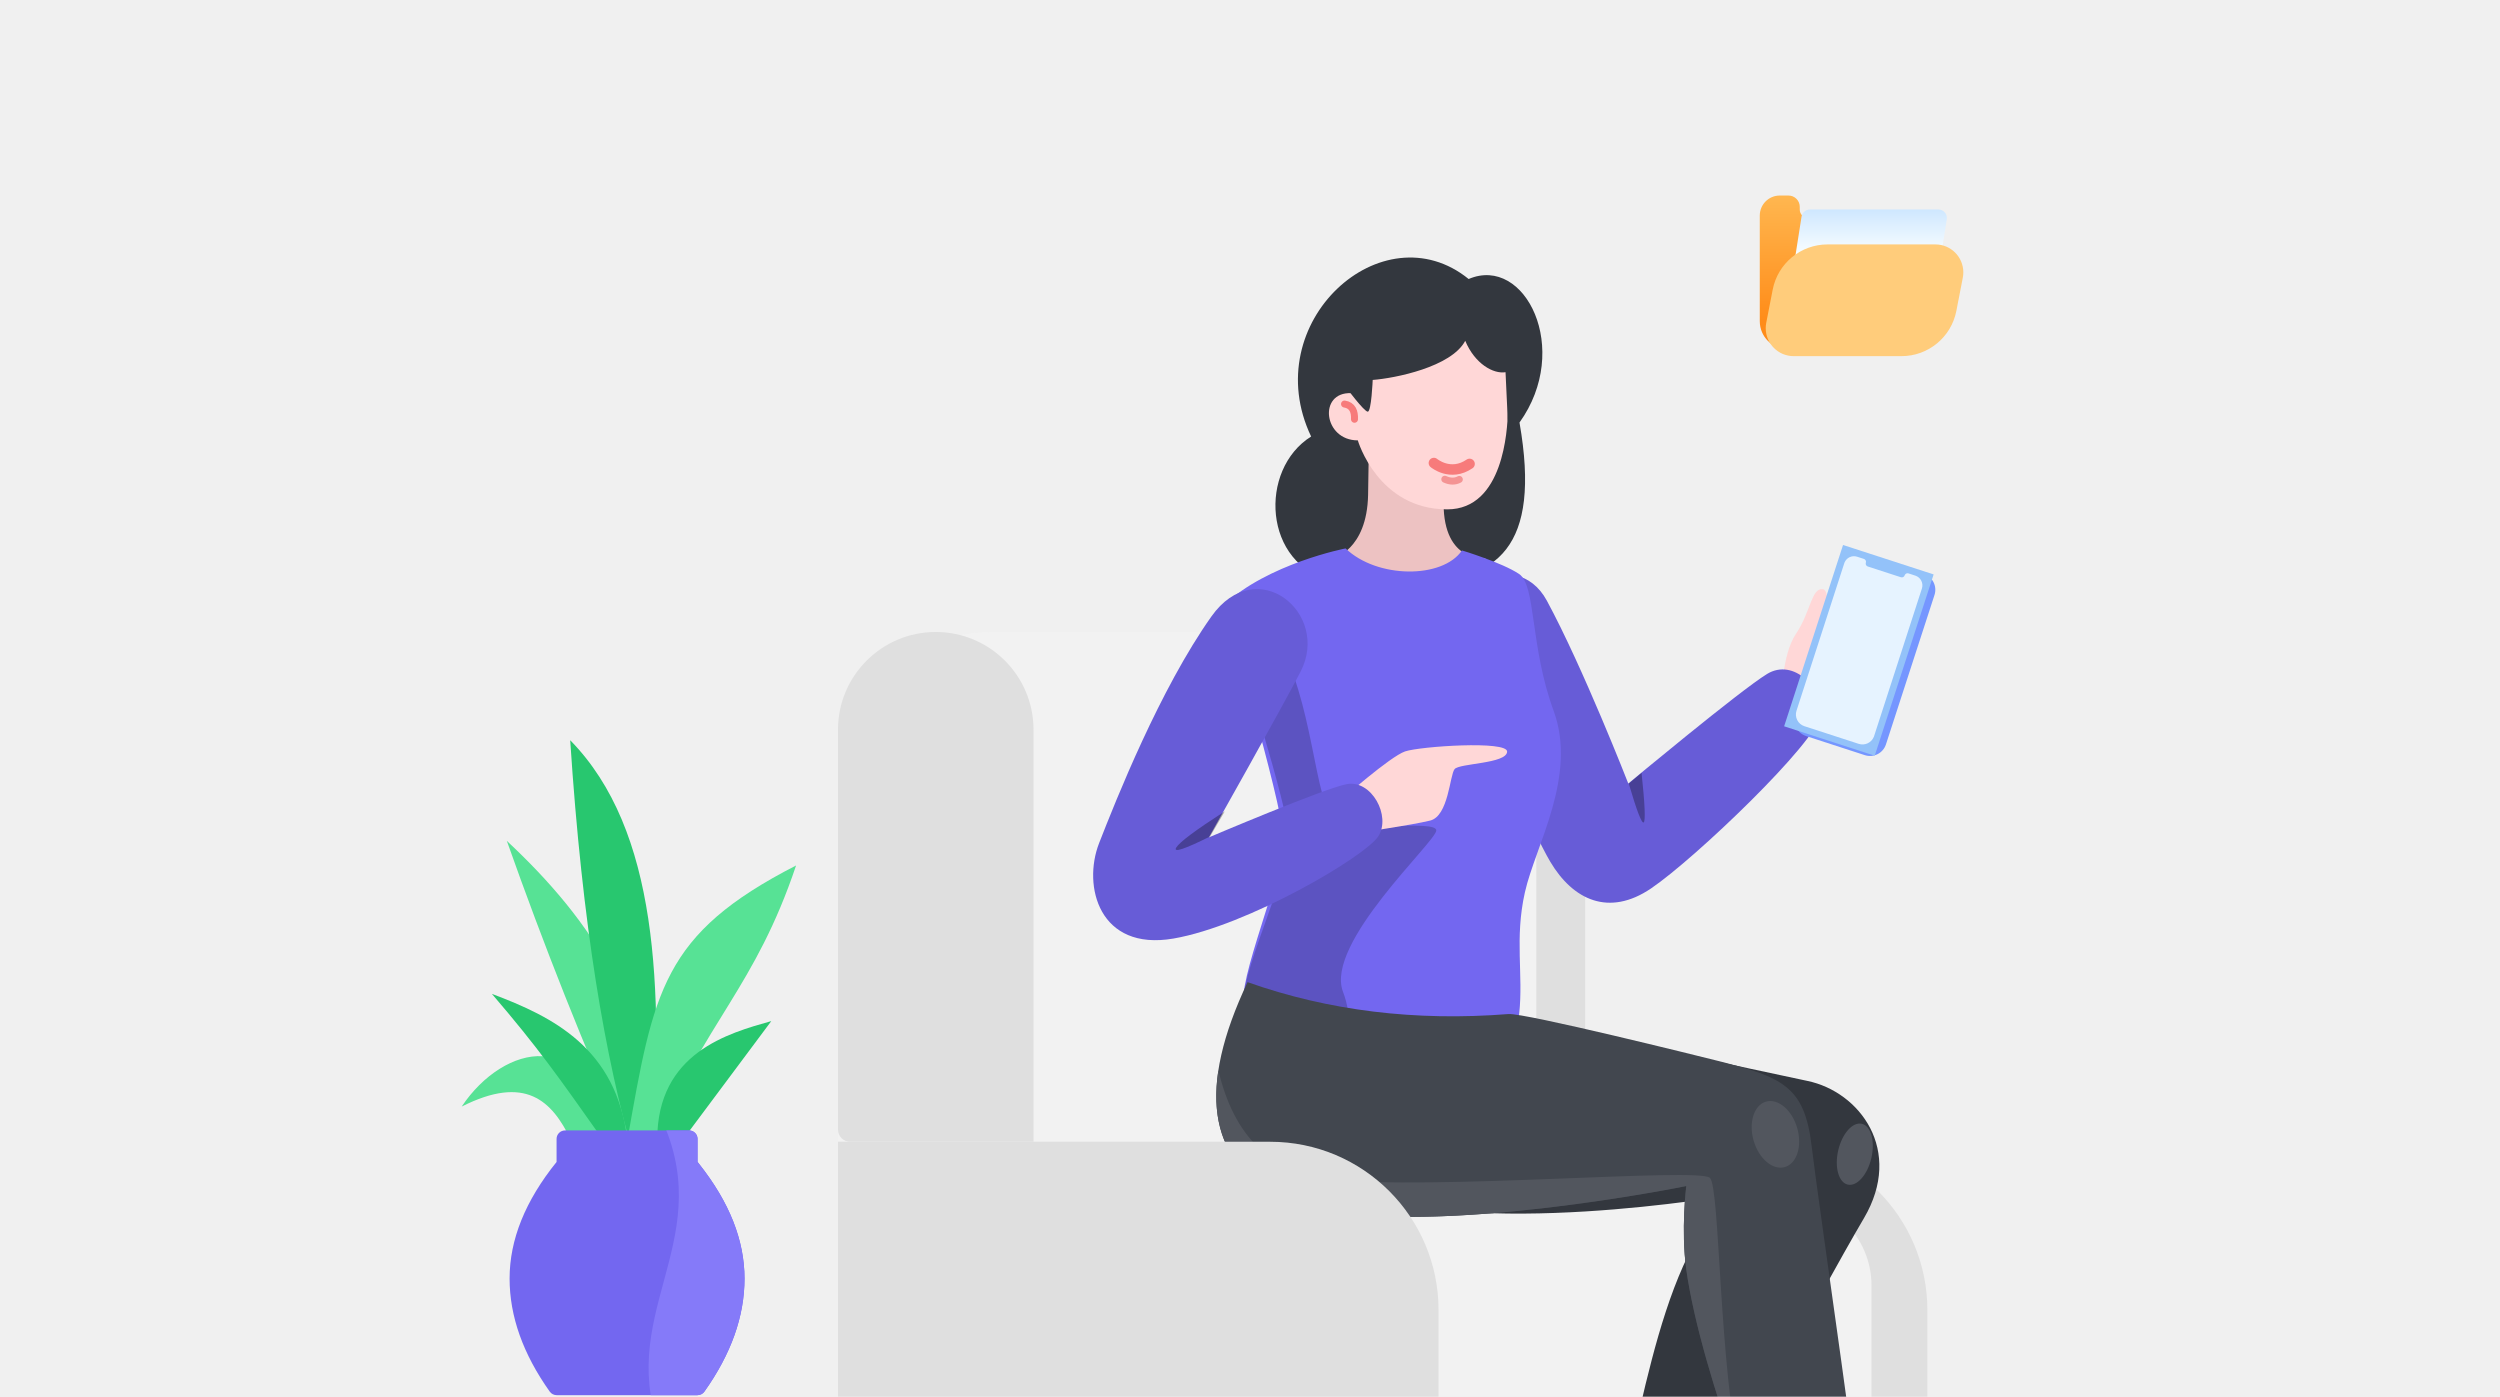
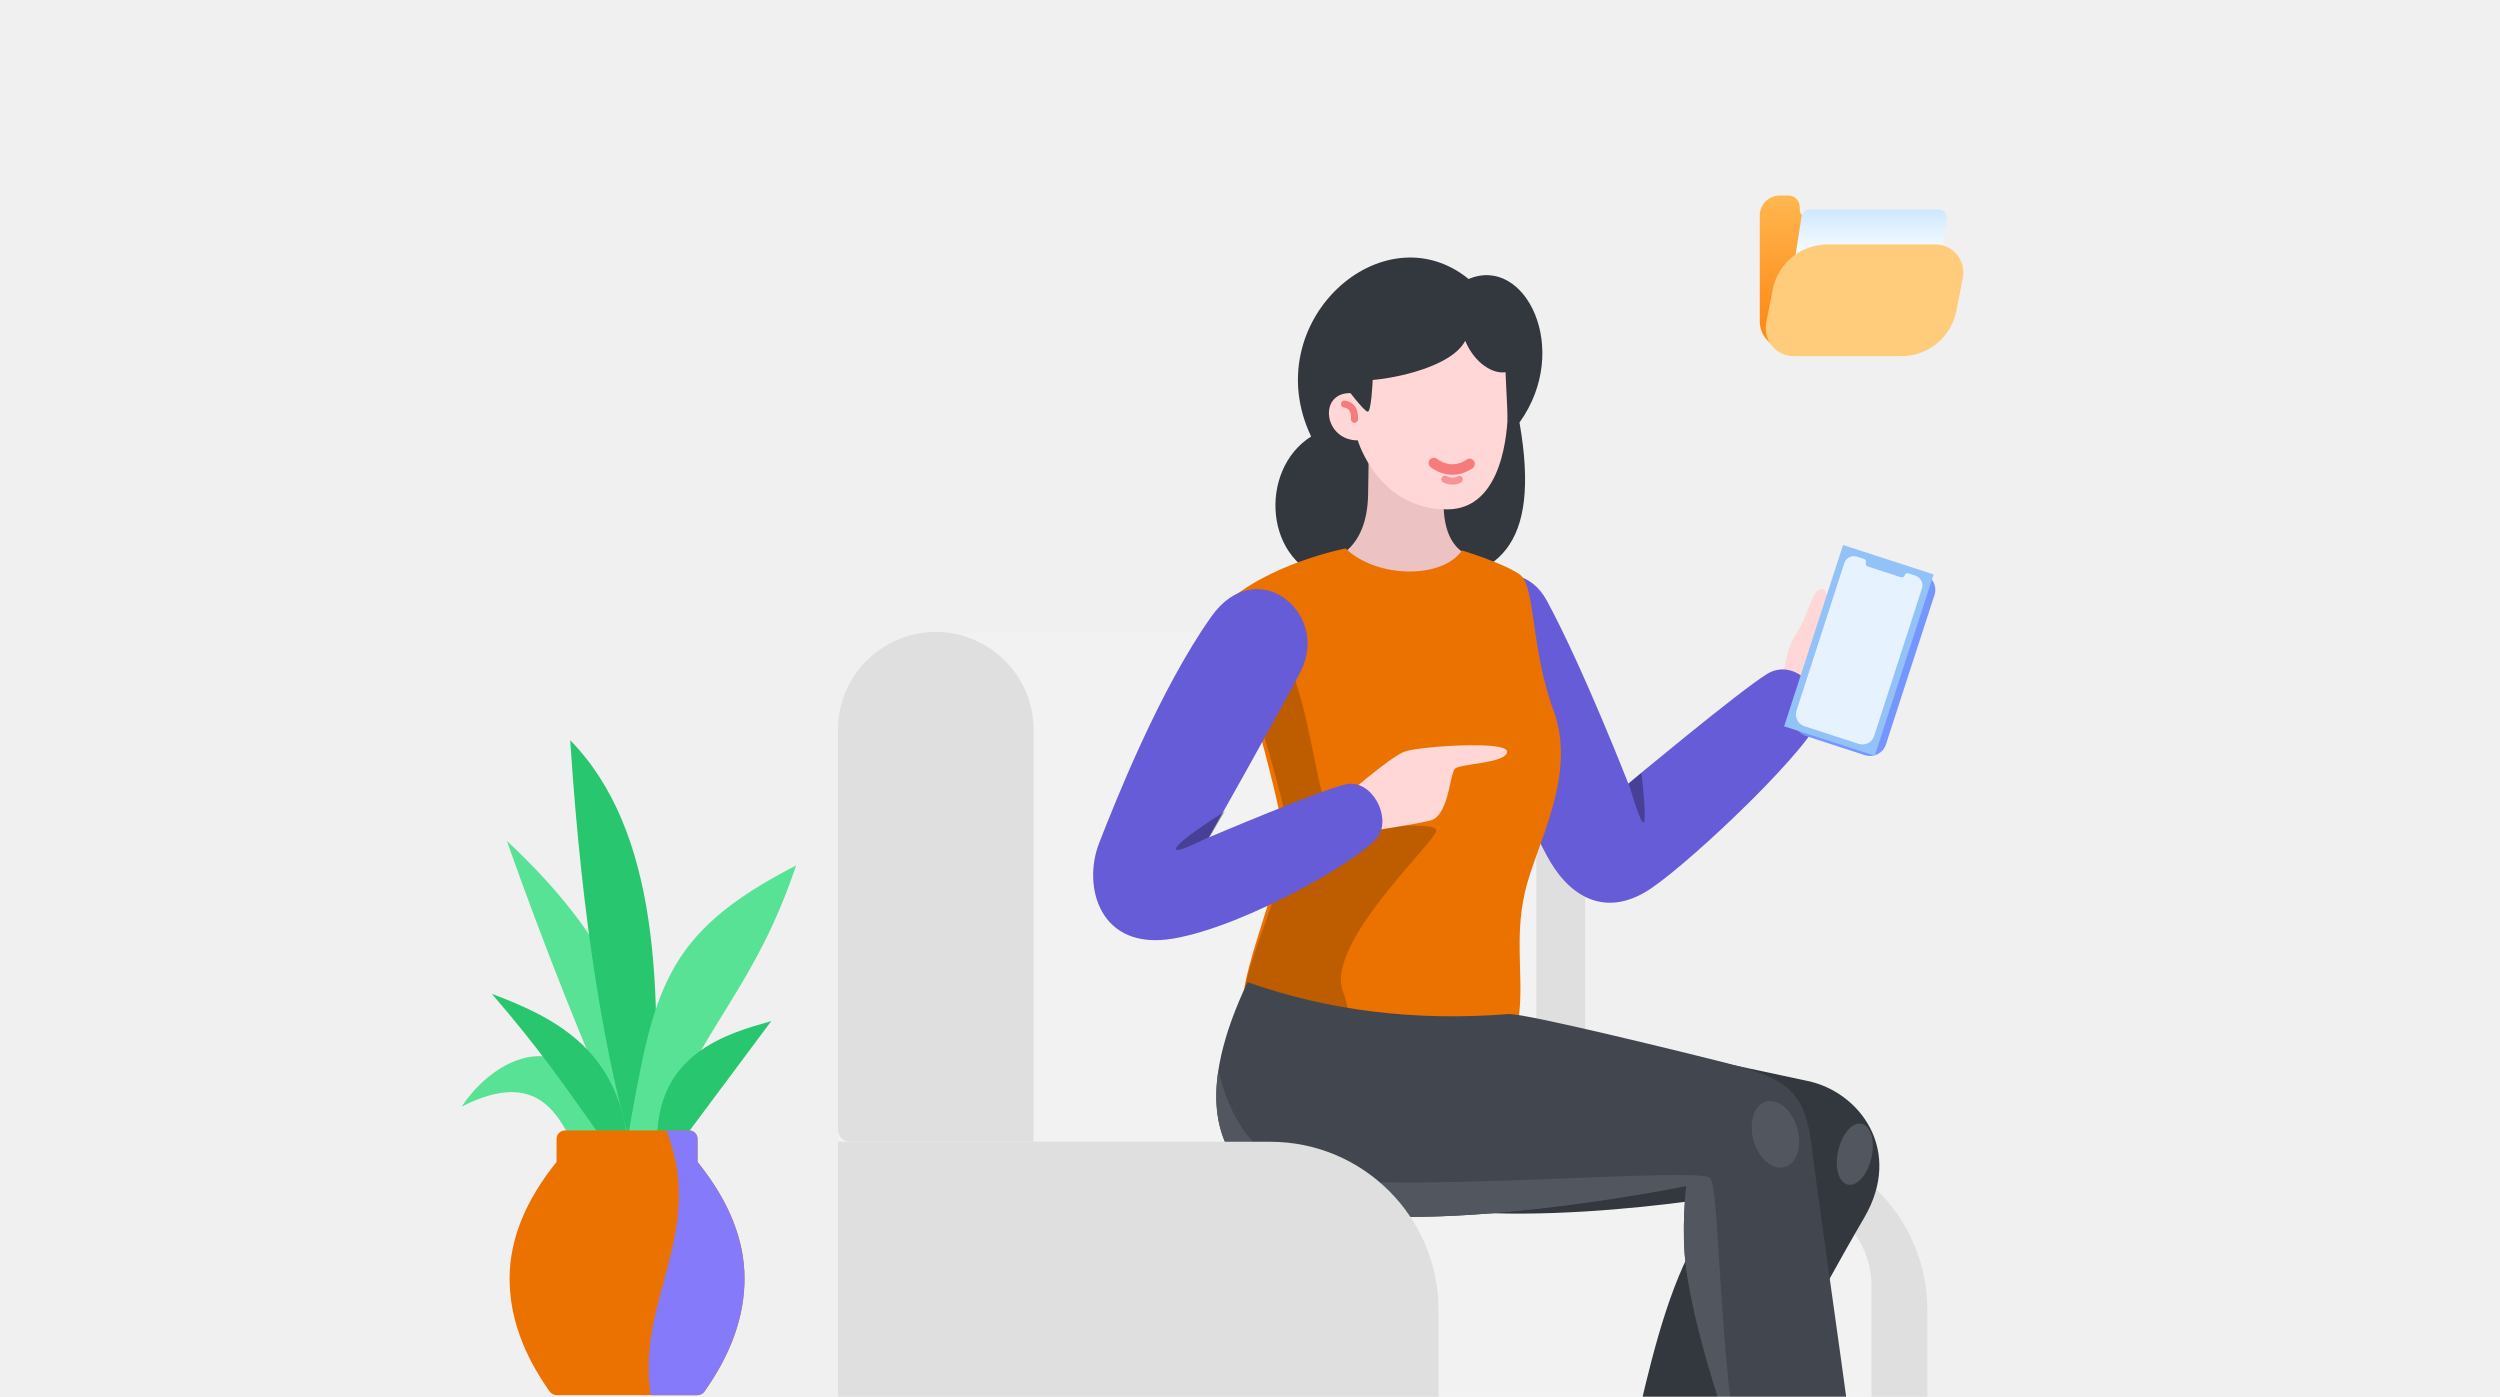
<svg xmlns="http://www.w3.org/2000/svg" xmlns:xlink="http://www.w3.org/1999/xlink" width="358px" height="200px" viewBox="0 0 358 200" version="1.1">
  <defs>
    <path d="M6,0 L352,0 C355.314,-6.08718376e-16 358,2.686 358,6 L358,200 L358,200 L0,200 L0,6 C-4.05812251e-16,2.686 2.686,6.08718376e-16 6,0 Z" id="path-1" />
    <linearGradient x1="50%" y1="81.177%" x2="50%" y2="-34.513%" id="linearGradient-3">
      <stop stop-color="#FF8C19" offset="0%" />
      <stop stop-color="#FFC967" offset="100%" />
    </linearGradient>
    <linearGradient x1="62.11%" y1="31.381%" x2="62.11%" y2="-27.478%" id="linearGradient-4">
      <stop stop-color="#F8FDFF" offset="0%" />
      <stop stop-color="#AAD4FF" offset="100%" />
    </linearGradient>
    <path d="M7.952,0.064 L25.69,0.064 C26.366,0.064 26.914,0.603 26.914,1.268 L26.914,4.578 C31.399,10.144 33.642,15.71 33.642,21.277 C33.642,26.672 31.727,32.066 27.896,37.461 C27.668,37.784 27.293,37.976 26.894,37.976 L6.749,37.976 C6.349,37.976 5.975,37.784 5.746,37.461 C1.915,32.066 0,26.672 0,21.277 C0,15.815 2.159,10.354 6.477,4.893 L6.728,4.578 L6.728,1.268 C6.728,0.603 7.276,0.064 7.952,0.064 Z" id="path-5" />
  </defs>
  <g id="📝-Pages-New" stroke="none" stroke-width="1" fill="none" fill-rule="evenodd">
    <g id="Knowledge-Base" transform="translate(-1052, -791)">
      <g id="Illustration" transform="translate(1052, 791)">
        <mask id="mask-2" fill="white">
          <use xlink:href="#path-1" />
        </mask>
        <g id="Mask" />
        <g mask="url(#mask-2)">
          <g transform="translate(178, 136.5) scale(-1, 1) translate(-178, -136.5) translate(66, 28)">
            <path d="M38.111,135.5 L100,135.5 L100,135.5 L100,201.5 C100,203.709 98.209,205.5 96,205.5 L18,205.5 C15.791,205.5 14,203.709 14,201.5 L14,159.611 C14,146.295 24.795,135.5 38.111,135.5 Z" id="Rectangle" fill="#DFDFDF" />
            <path d="M86.58,62.796 L100,62.5 L100,62.5 L100,142.5 L63,142.5 L63,86.901 C63,73.792 73.474,63.084 86.58,62.796 Z" id="Rectangle" fill="#DFDFDF" />
            <path d="M94.111,62.5 L148.16,62.5 C160.222,62.5 170,72.278 170,84.34 L170,141.753 C170,142.718 169.218,143.5 168.253,143.5 L70,143.5 L70,143.5 L70,86.611 C70,73.295 80.795,62.5 94.111,62.5 Z" id="Rectangle" fill="#F2F2F2" />
            <path d="M156,62.5 C163.732,62.5 170,68.768 170,76.5 L170,133.753 C170,134.718 169.218,135.5 168.253,135.5 L142,135.5 L142,135.5 L142,76.5 C142,68.768 148.268,62.5 156,62.5 Z" id="Rectangle" fill="#DFDFDF" />
            <path d="M34.6,143.5 L96,143.5 L96,143.5 L96,196.5 L22,196.5 L22,156.1 C22,149.141 27.641,143.5 34.6,143.5 Z" id="Rectangle" fill="#F2F2F2" />
            <g id="Wom1.4" stroke-width="1" fill="none" transform="translate(67, 112.5) scale(-1, 1) translate(-67, -112.5) translate(0, 8.5)">
              <g id="Head" transform="translate(26.64127, 0.378756)">
                <path d="M8.147,46.319 C-1.785,44.004 -2.439,30.361 5.112,25.629 C-2.676,9.292 15.333,-6.928 27.669,3.075 C35.756,-0.389 42.476,13.129 34.951,23.628 C38.106,41.654 31.685,46.314 20.109,46.512 L8.147,46.319 Z" id="Path" fill="#33373E" />
                <path d="M8.271,43.06 C8.271,43.06 13.102,41.925 13.27,34.003 C13.437,26.08 13.32,23.376 13.32,23.376 L23.962,23.184 C23.962,23.184 24.078,32.013 24.08,35.207 C24.084,43.785 30.057,43.06 30.057,43.06 C30.057,43.06 28.815,50.016 19.172,50.558 C11.642,50.983 8.271,43.06 8.271,43.06 Z" id="Path" fill="#EDC2C2" />
                <path d="M10.839,19.42 C6.091,19.236 6.866,26.191 11.797,26.182 C11.797,26.182 14.662,36.062 24.607,36.062 C32.684,36.062 33.209,24.546 33.282,22.249 C33.361,19.8 33.371,11.753 33.371,11.753 L10.654,11.742 L10.839,19.42 Z" id="Path" fill="#FFD7D7" />
                <path d="M22.866,28.633 C22.866,28.633 24.498,31.274 27.688,30.334" id="Path" stroke="#F77B7B" stroke-width="1.5" stroke-linecap="round" transform="translate(25.27694, 29.58442) rotate(-18) translate(-25.27694, -29.58442) " />
                <path d="M24.249,31.785 C24.998,32.099 25.708,32.099 26.329,31.738" id="Path" stroke="#F49494" stroke-linecap="round" transform="translate(25.28918, 31.87678) rotate(2) translate(-25.28918, -31.87678) " />
                <path d="M11.057,23.277 C11.356,22.201 11.224,21.261 10.156,20.832" id="Path-8" stroke="#F77B7B" stroke-linecap="round" transform="translate(10.6761, 22.05471) rotate(-13) translate(-10.6761, -22.05471) " />
                <path d="M10.088,18.56 C10.088,18.56 12.69,22.055 13.217,22.073 C13.744,22.092 13.929,17.529 13.929,17.529 C17.121,17.285 25.199,15.675 27.18,11.924 C28.564,15.234 31.212,16.703 32.951,16.421 L33.281,23.452 L34.093,9.317 L9.451,9.317 L10.088,18.56 Z" id="Path" fill="#33373E" />
              </g>
              <g id="LLeg" transform="translate(30.04037, 107.25)" fill="#33373E">
                <path d="M16.635,0.026 C24.043,0.357 65.276,9.483 72.767,11.034 C80.258,12.584 86.591,20.974 80.879,30.689 C74.463,41.595 57.909,72.567 53.889,79.549 C51.9,83.005 41.864,81.067 44.221,75.267 C48.616,64.455 50.657,37.292 61.861,27.388 C61.861,27.388 24.181,33.951 7.905,26.434 C-3.924,20.969 -1.248,-0.775 16.635,0.026 Z" id="Path" />
              </g>
              <g id="LArm" transform="translate(52.38391, 45.76)">
                <path d="M46.782,17.675 C46.782,17.675 46.699,11.643 48.807,8.49 C50.916,5.338 50.999,1.989 52.595,2.099 C54.191,2.208 52.611,9.992 52.611,9.992 C52.611,9.992 54.636,9.218 56.09,8.239 C57.545,7.26 61.955,2.432 62.986,3.288 C64.734,4.745 61.919,12.967 60.386,14.61 C58.848,16.255 50.445,21.661 50.445,21.661 L46.782,17.675 Z" id="Path" fill="#FFD7D7" />
                <path d="M1.256,14.061 C4.702,22.06 11.012,36.754 13.613,41.138 C16.873,46.628 22.014,49.047 28.033,44.973 C34.357,40.693 51.771,23.999 52.282,20.217 C52.788,16.435 48.526,11.898 44.669,14.247 C40.812,16.596 24.787,29.942 24.787,29.942 C24.787,29.942 18.32,13.351 13.117,3.74 C8.611,-4.575 -3.99,1.9 1.256,14.061 Z" id="Path" fill="#675CD7" />
                <path d="M24.854,29.951 C26.012,33.882 26.726,35.733 26.997,35.506 C27.268,35.278 27.164,32.913 26.687,28.41 L24.854,29.951 Z" id="Path" fill-opacity="0.303" fill="#000000" />
              </g>
              <g id="PhoneMini4" transform="translate(110.3976, 56.90821) scale(-1, 1) rotate(-18) translate(-110.3976, -56.90821) translate(102.3976, 42.40821)">
                <g id="Group-3" transform="translate(0, 0)">
                  <path d="M2.834,1.009 L11.674,1.009 C12.999,1.009 14.074,2.083 14.074,3.409 L14.074,25.909 C14.074,27.234 12.999,28.309 11.674,28.309 L2.834,28.309 C1.509,28.309 0.434,27.234 0.434,25.909 L0.434,3.409 C0.434,2.083 1.509,1.009 2.834,1.009 Z" id="Rectangle" fill="#7596FF" fill-rule="nonzero" />
                  <rect id="Rectangle" fill="#93C2F9" x="1.461" y="0.65" width="13.64" height="27.3" />
                  <path d="M3.899,1.625 L4.934,1.625 C5.145,1.625 5.32,1.777 5.356,1.977 L5.363,2.055 C5.363,2.292 5.555,2.484 5.793,2.484 L10.781,2.484 C10.991,2.484 11.167,2.332 11.203,2.132 L11.21,2.055 C11.21,1.817 11.402,1.625 11.639,1.625 L12.669,1.625 C13.433,1.625 14.06,2.214 14.121,2.964 L14.126,3.085 L14.126,3.085 L14.106,25.285 C14.104,26.254 13.319,27.038 12.351,27.04 L4.167,27.04 C3.241,27.041 2.482,26.323 2.418,25.412 L2.413,25.287 C2.413,25.286 2.413,25.285 2.415,25.285 L2.434,3.09 C2.435,2.281 3.091,1.625 3.899,1.625 Z" id="Rectangle" fill="#E6F3FF" fill-rule="nonzero" />
                </g>
              </g>
              <g id="Body" transform="translate(19.19922, 42.03301)">
-                 <path d="M0,8.15 C0,8.15 8.305,35.978 8.551,41.246 C8.797,46.514 1.758,61.997 2.957,65.911 C5.72,74.954 40.995,78.848 42.343,66.682 C42.971,61.009 41.663,55.917 43.17,49.231 C44.672,42.546 50.709,32.612 47.285,23.271 C43.861,13.931 44.778,5.29 42.329,3.657 C39.88,2.024 34.156,0.289 34.156,0.289 C31.372,4.389 21.973,4.329 17.489,-4.61852778e-14 C17.489,-4.61852778e-14 6.348,2.163 0,8.15 Z" id="Path" fill="#7367F0" />
+                 <path d="M0,8.15 C0,8.15 8.305,35.978 8.551,41.246 C8.797,46.514 1.758,61.997 2.957,65.911 C5.72,74.954 40.995,78.848 42.343,66.682 C42.971,61.009 41.663,55.917 43.17,49.231 C44.672,42.546 50.709,32.612 47.285,23.271 C43.861,13.931 44.778,5.29 42.329,3.657 C39.88,2.024 34.156,0.289 34.156,0.289 C31.372,4.389 21.973,4.329 17.489,-4.61852778e-14 C17.489,-4.61852778e-14 6.348,2.163 0,8.15 Z" id="Path" fill="#EC7200" />
                <path d="M7.442,12.657 C12.978,21.448 12.961,36.755 15.934,38.76 C18.907,40.764 30.479,38.797 30.479,40.385 C30.479,41.972 14.488,56.522 17.113,63.477 C18.487,67.119 18.115,70.377 15.994,73.251 L15.302,73.1 C9.002,71.675 3.936,69.117 2.957,65.911 C1.758,61.997 9.609,46.514 9.363,41.246 C9.154,36.774 2.553,16.046 0.563,9.882 C2.183,7.021 4.476,7.946 7.442,12.657 Z" id="Path" fill-opacity="0.199" fill="#000000" />
              </g>
              <g id="RArm" transform="translate(0, 47.85625)">
                <path d="M36.081,30.158 C36.081,30.158 43.076,23.962 45.217,23.243 C47.359,22.524 59.9,21.661 59.821,23.285 C59.731,25.026 52.995,24.926 52.297,25.782 C51.599,26.638 51.44,32.491 48.802,33.148 C46.169,33.805 38.275,34.938 38.275,34.938 L36.081,30.158 Z" id="Path" fill="#FFD7D7" />
                <path d="M17.471,3.926 C10.102,14.334 3.81,30.189 1.395,36.371 C-1.021,42.552 1.416,51.876 12.036,50.045 C22.637,48.22 39.504,38.3 41.37,35.406 C43.237,32.513 40.401,27.247 36.831,27.937 C33.523,28.574 17.116,35.556 17.116,35.556 C17.116,35.556 27.672,16.832 30.249,11.813 C34.554,3.431 23.963,-5.246 17.471,3.926 Z" id="Path" fill="#675CD7" />
                <path d="M17.283,35.428 C13.598,37.26 11.98,37.792 12.429,37.024 C12.879,36.255 15.2,34.521 19.393,31.821 L17.283,35.428 Z" id="Path" fill-opacity="0.303" fill="#000000" />
              </g>
              <g id="RLeg" transform="translate(17.86184, 104)">
                <path d="M4.789,0.143 C-2.392,15.318 -0.936,25.511 9.154,30.722 C23.792,38.281 67.612,29.341 67.612,29.341 C67.612,29.341 66.829,35.65 67.612,41.277 C69.657,55.972 79.383,80.456 81.441,83.533 C84.286,87.787 92.955,84.579 93.118,81.036 C93.282,77.494 86.583,32.251 85.565,23.623 C84.552,14.995 81.352,13.742 72.008,11.383 C69.862,10.842 44.476,4.528 42.151,4.712 C28.829,5.766 16.375,4.243 4.789,0.143 Z" id="Path" fill="#42474F" />
                <path d="M16.595,28.373 C31.087,29.998 69.453,26.648 70.994,28.17 C72.465,29.624 72.22,54.905 75.52,69.538 L75.018,68.156 C71.914,59.53 68.692,49.038 67.612,41.277 C66.829,35.65 67.612,29.341 67.612,29.341 L65.845,29.683 C57.515,31.249 22.035,37.374 9.154,30.722 C2.175,27.118 -0.673,21.13 0.61,12.759 C2.819,22.221 8.148,27.426 16.595,28.373 Z" id="Path" fill="#52565E" />
                <ellipse id="Oval" fill="#52565E" transform="translate(91.74491, 24.78125) rotate(13) translate(-91.74491, -24.78125) " cx="91.745" cy="24.781" rx="2.436" ry="4.469" />
                <ellipse id="Oval" fill="#52565E" transform="translate(80.37828, 21.9375) rotate(-16) translate(-80.37828, -21.9375) " cx="80.378" cy="21.938" rx="3.248" ry="4.875" />
              </g>
            </g>
            <path d="M108.111,135.5 L170,135.5 L170,135.5 L170,203.753 C170,204.718 169.218,205.5 168.253,205.5 L84,205.5 L84,205.5 L84,159.611 C84,146.295 94.795,135.5 108.111,135.5 Z" id="Rectangle" fill="#DFDFDF" />
            <g id="Group-37" stroke-width="1" fill="none" transform="translate(23, 11.5) scale(-1, 1) translate(-23, -11.5) translate(8, 0)">
              <path d="M2.862,0 L4.11,0 C5.002,5.82428401e-17 5.725,0.723 5.725,1.615 L5.725,2.01 C5.725,2.683 6.271,3.229 6.944,3.229 L22,3.229 C24.209,3.229 26,5.02 26,7.229 L26,18 C26,20.209 24.209,22 22,22 L4,22 C1.791,22 2.705415e-16,20.209 0,18 L0,2.862 C-1.93595067e-16,1.282 1.282,2.90392601e-16 2.862,0 Z" id="Rectangle" fill="url(#linearGradient-3)" />
              <path d="M7.184,2 L25.574,2 C26.248,2 26.794,2.546 26.794,3.219 C26.794,3.283 26.789,3.346 26.779,3.408 L24.021,20.97 C23.928,21.563 23.417,22 22.816,22 L4.426,22 C3.752,22 3.206,21.454 3.206,20.781 C3.206,20.717 3.211,20.654 3.221,20.592 L5.979,3.03 C6.072,2.437 6.583,2 7.184,2 Z" id="Rectangle" fill="url(#linearGradient-4)" />
              <path d="M29.075,11.763 L28.149,16.526 C27.419,20.285 24.126,23 20.296,23 L4.852,23 C2.643,23 0.852,21.209 0.852,19 C0.852,18.744 0.876,18.489 0.925,18.237 L1.851,13.474 C2.581,9.715 5.874,7 9.704,7 L25.148,7 C27.357,7 29.148,8.791 29.148,11 C29.148,11.256 29.124,11.511 29.075,11.763 Z" id="Rectangle" fill="#FFCC7B" />
            </g>
            <g id="Group-79" stroke-width="1" fill="none" transform="translate(176, 78)">
              <g id="Group-86">
                <path d="M23.979,58.234 C30.346,43.991 36.13,29.363 41.424,14.412 C29.228,25.78 19.744,39.63 21.095,58.234 L23.979,58.234 Z" id="Path-113" fill="#57E295" />
                <path d="M20.586,59.721 C19.079,35.435 19.718,12.88 32.347,0 C30.605,26.665 27.346,45.45 23.219,59.721 L20.586,59.721 Z" id="Rectangle" fill="#28C76F" />
                <path d="M20.007,57.192 C12.951,40.221 5.861,35.356 2.45563569e-14,17.935 C19.181,27.771 20.383,35.893 24.148,57.192 L20.007,57.192 Z" id="Path-112" fill="#57E295" />
                <path d="M16.209,57.192 L3.551,40.221 C9.665,41.944 19.883,44.735 19.883,57.192 L16.209,57.192 Z" id="Path-114" fill="#28C76F" />
                <path d="M28.048,57.192 L32.271,57.192 C34.954,51.651 38.735,47.837 47.884,52.461 C41.887,43.427 29.583,40.694 28.048,57.192 Z" id="Path-116" fill="#57E295" />
                <path d="M24.164,57.192 L27.675,57.192 C34.12,48.078 36.891,44.106 43.56,36.323 C34.774,39.62 25.756,44.106 24.164,57.192 Z" id="Path-117" fill="#28C76F" />
              </g>
              <g id="Group-85" transform="translate(7.384615, 55.8125)">
                <mask id="mask-6" fill="white">
                  <use xlink:href="#path-5" />
                </mask>
-                 <use id="Rectangle" fill="#7367F0" xlink:href="#path-5" />
+                 <use id="Rectangle" fill="#EC7200" xlink:href="#path-5" />
                <path d="M-4.282,-0.978 L11.622,-0.978 C4.008,16.458 19.027,26.784 11.622,44.155 L-4.282,44.155 L-4.282,-0.978 Z" id="Rectangle" fill="#857AF9" mask="url(#mask-6)" />
              </g>
            </g>
          </g>
        </g>
      </g>
    </g>
  </g>
</svg>
